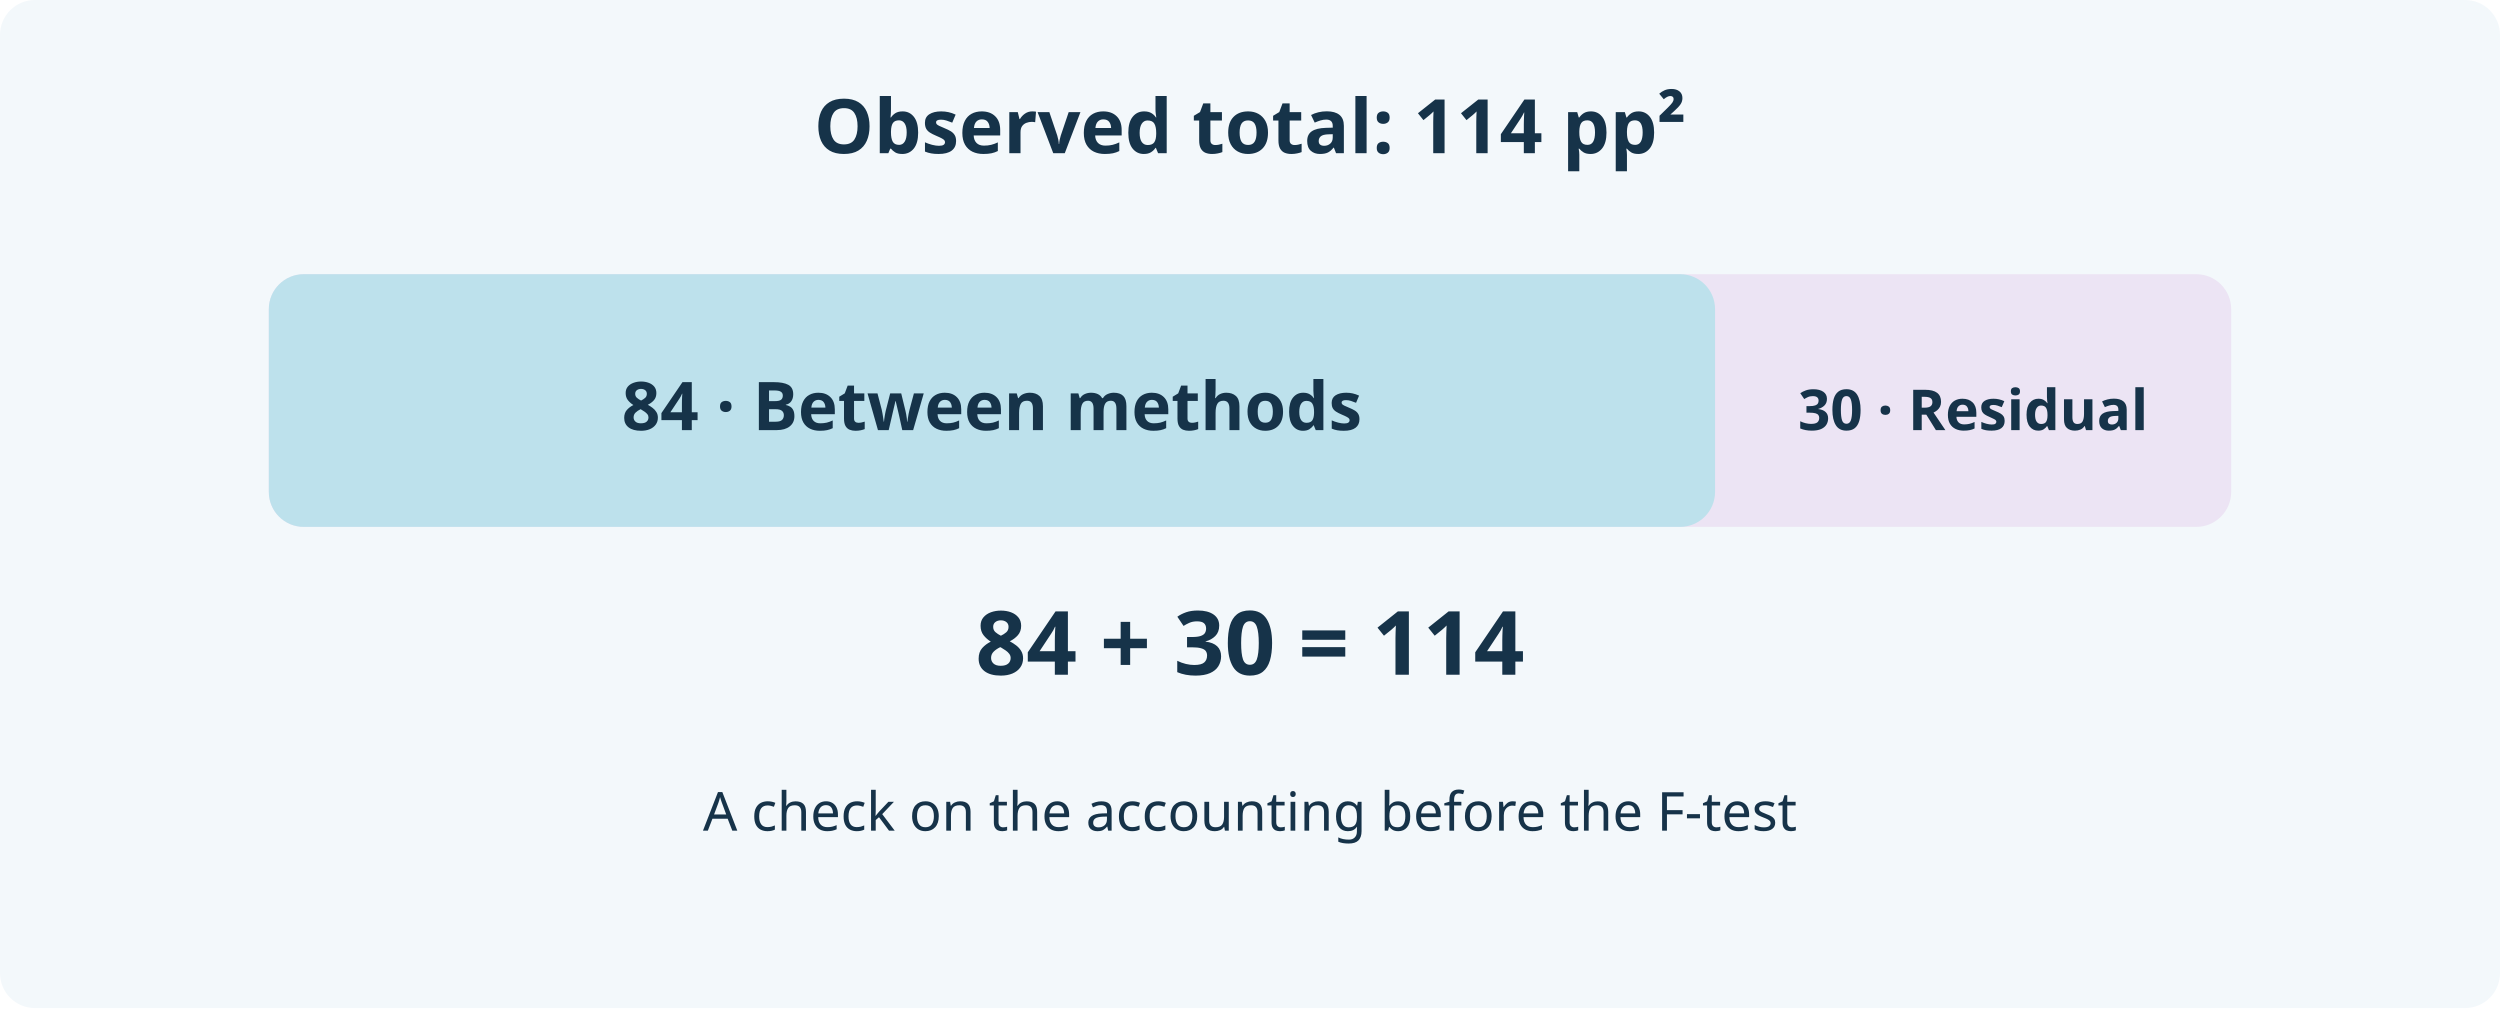
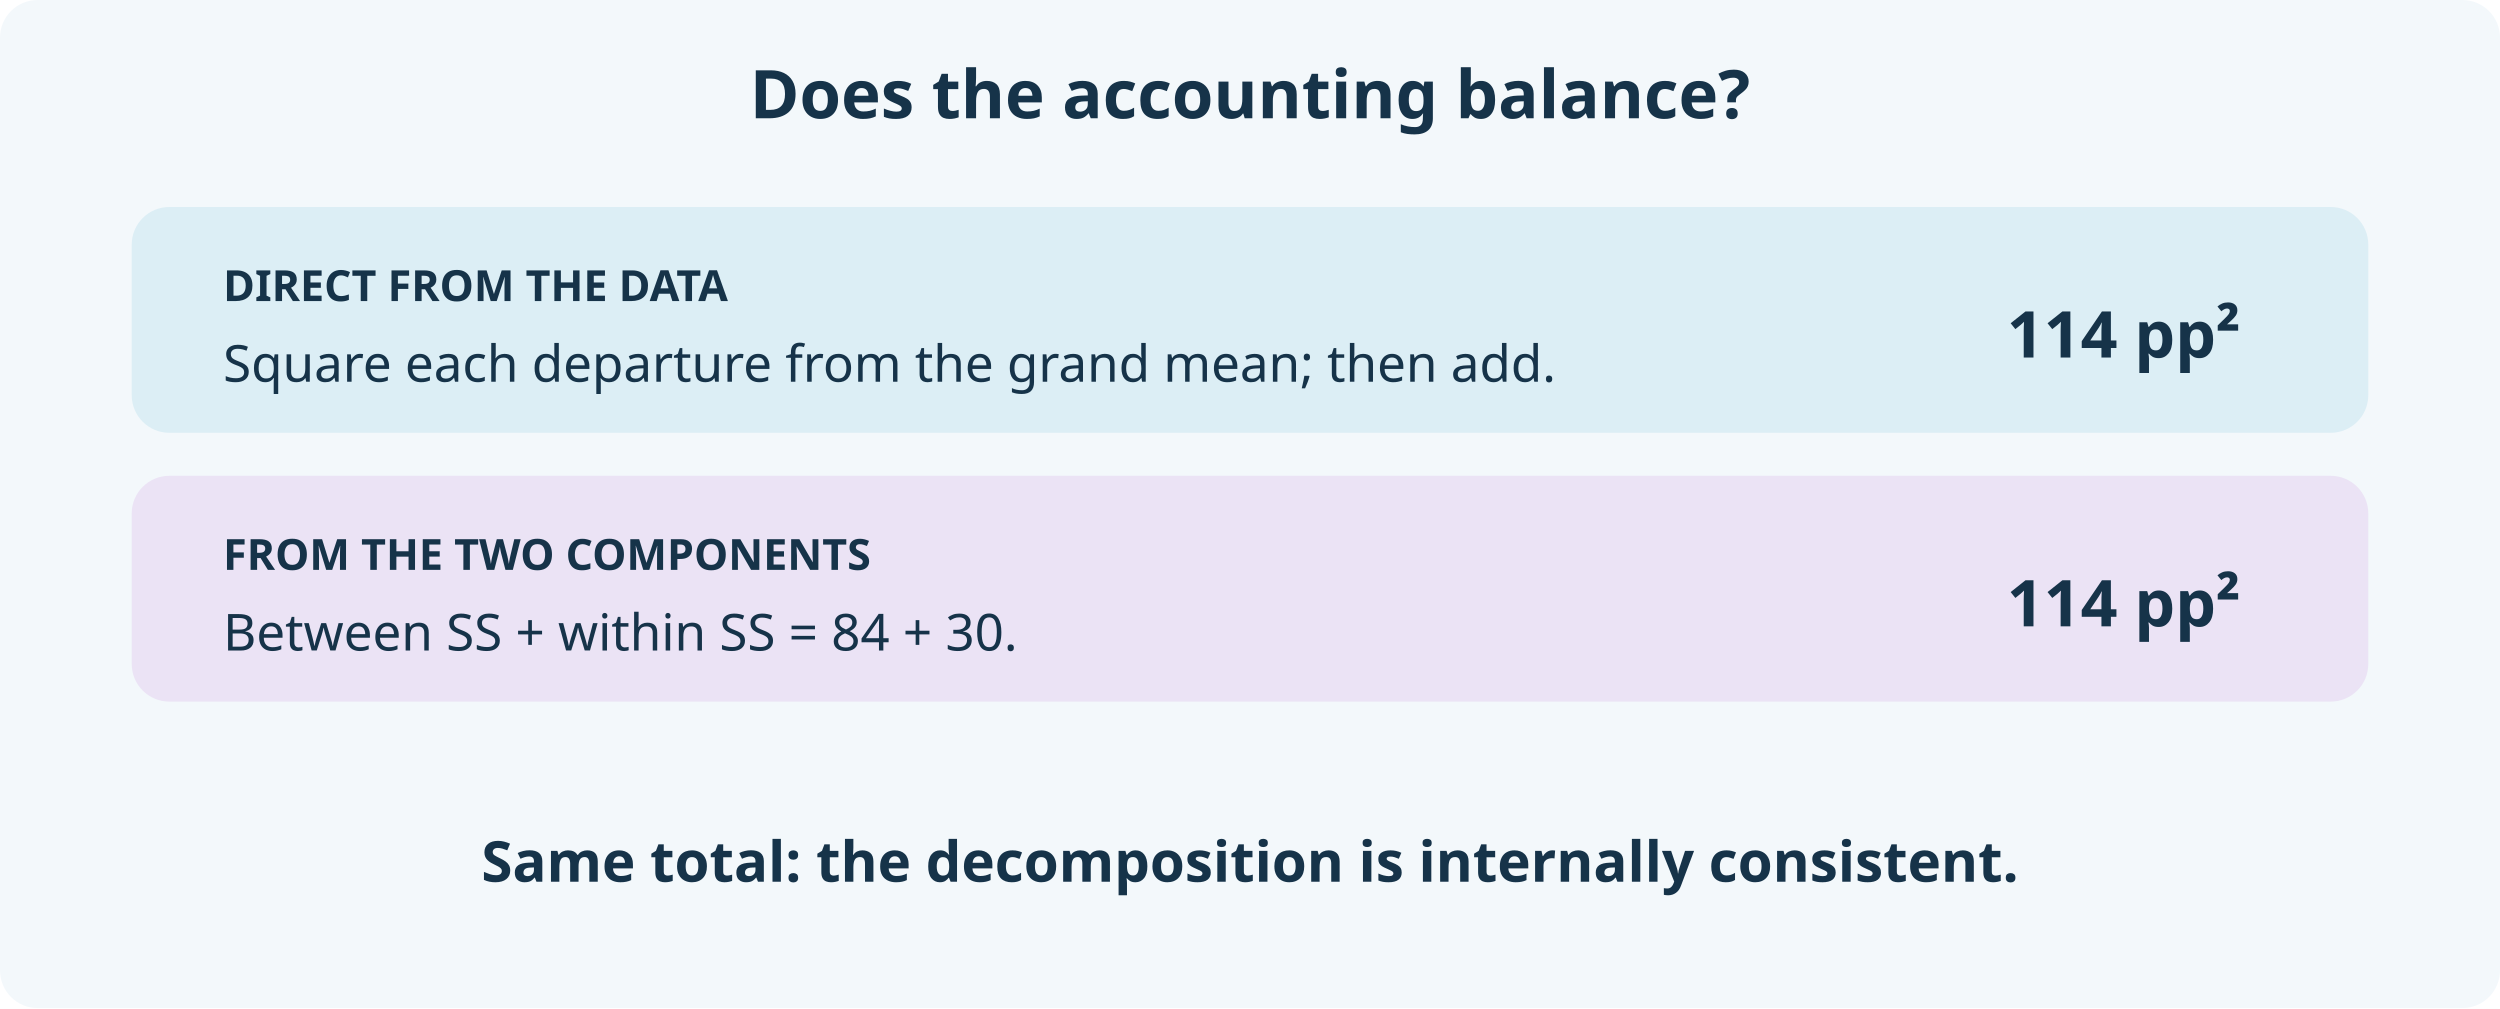
<svg xmlns="http://www.w3.org/2000/svg" viewBox="0 0 930 375" role="img" aria-labelledby="title desc">
-   <rect x="0" y="0" width="930" height="375" rx="13" fill="#f3f8fb" />
+   <rect x="0" y="0" width="930" height="375" rx="14" fill="#f3f8fb" />
  <g font-family="system-ui, sans-serif">
-     <text x="465" y="57" text-anchor="middle" font-size="28" font-weight="700" fill="#163349">Observed total: 114 pp²</text>
-     <rect x="100" y="102" width="730" height="94" rx="13" fill="#ece4f4" />
-     <rect x="100" y="102" width="538" height="94" rx="13" fill="#bde1ec" />
-     <text x="369" y="160" text-anchor="middle" font-size="25" font-weight="700" fill="#163349">84 · Between methods</text>
-     <text x="734" y="160" text-anchor="middle" font-size="21" font-weight="700" fill="#163349">30 · Residual</text>
-     <text x="465" y="251" text-anchor="middle" font-size="33" font-weight="700" fill="#163349">84 + 30 = 114</text>
-     <text x="465" y="309" text-anchor="middle" font-size="20" font-weight="500" fill="#163349">A check on the accounting before the F-test</text>
+     <text x="465" y="44" text-anchor="middle" font-size="25" font-weight="700" fill="#163349">Does the accounting balance?</text>
+     <rect x="49" y="77" width="832" height="84" rx="14" fill="#dceef5" />
+     <text x="83" y="112" text-anchor="start" font-size="16" font-weight="700" fill="#163349">DIRECT FROM THE DATA</text>
+     <text x="83" y="142" text-anchor="start" font-size="19" font-weight="500" fill="#163349">Square each departure from the grand mean; then add.</text>
+     <text x="790" y="133" text-anchor="middle" font-size="24" font-weight="700" fill="#163349">114 pp²</text>
+     <rect x="49" y="177" width="832" height="84" rx="14" fill="#ebe3f5" />
+     <text x="83" y="212" text-anchor="start" font-size="16" font-weight="700" fill="#163349">FROM THE TWO COMPONENTS</text>
+     <text x="83" y="242" text-anchor="start" font-size="19" font-weight="500" fill="#163349">Between SS + within SS = 84 + 30.</text>
+     <text x="790" y="233" text-anchor="middle" font-size="24" font-weight="700" fill="#163349">114 pp²</text>
+     <text x="465" y="328" text-anchor="middle" font-size="21" font-weight="700" fill="#163349">Same total: the decomposition is internally consistent.</text>
  </g>
</svg>
